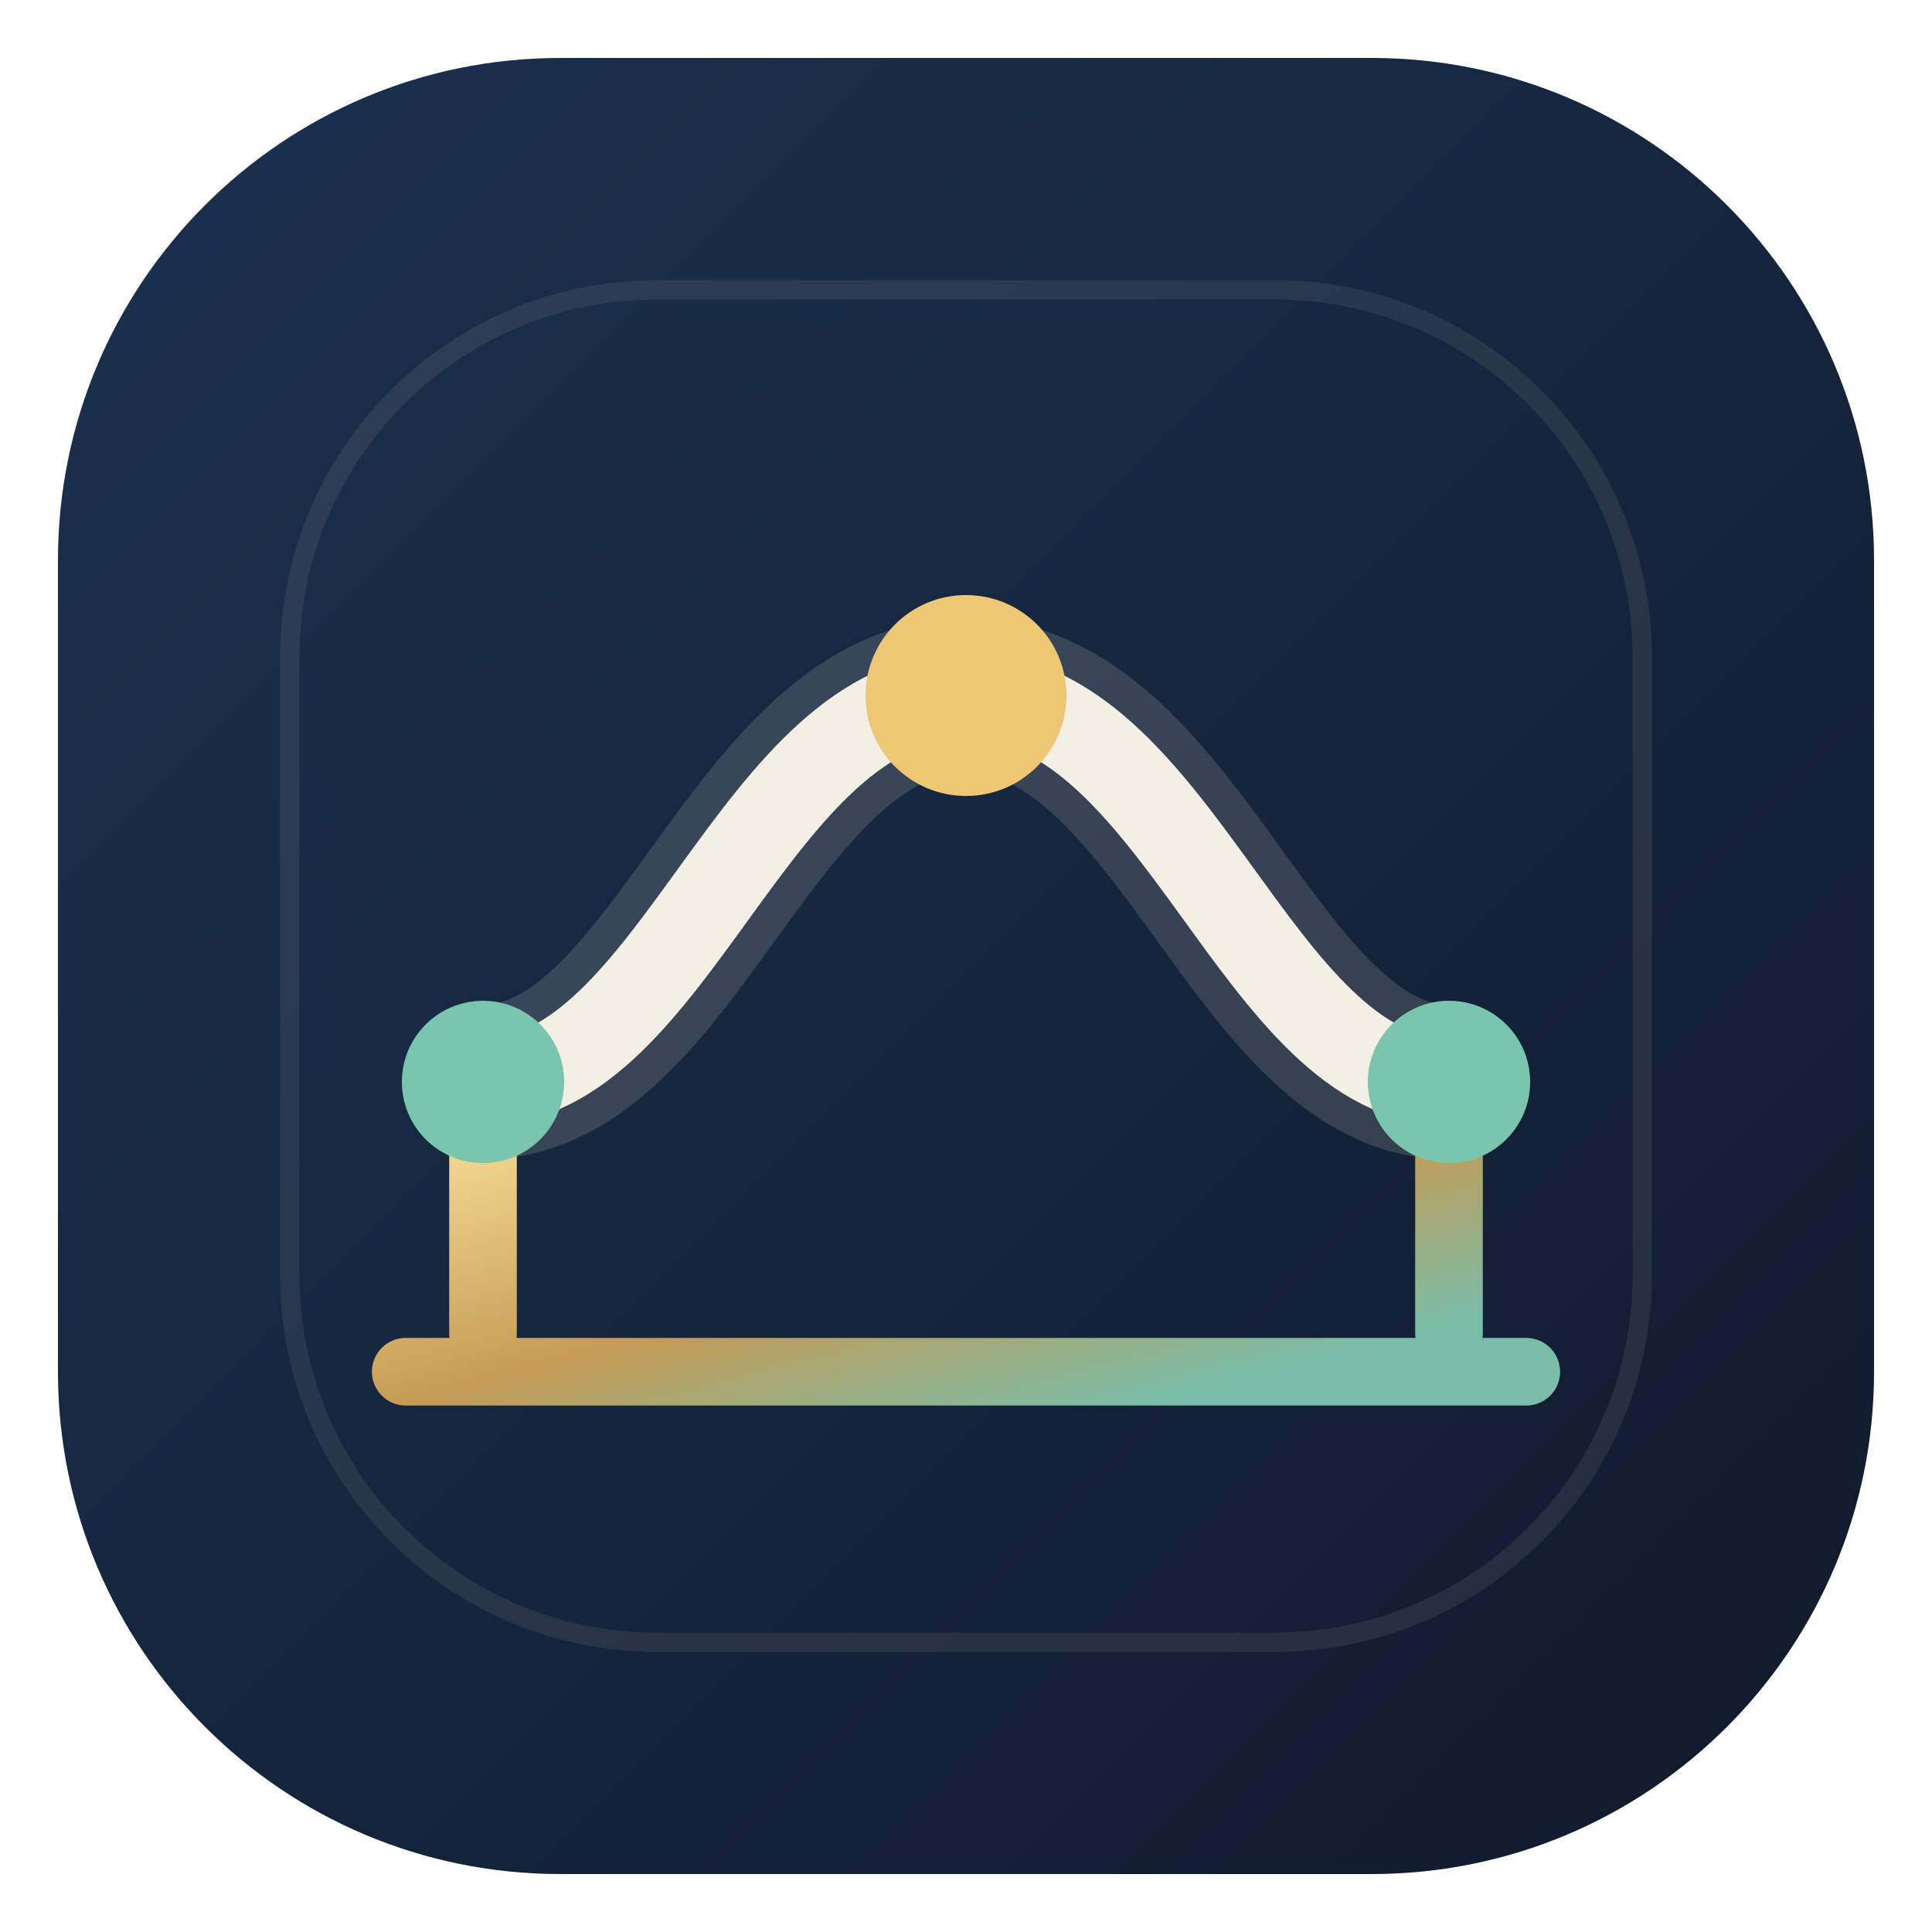
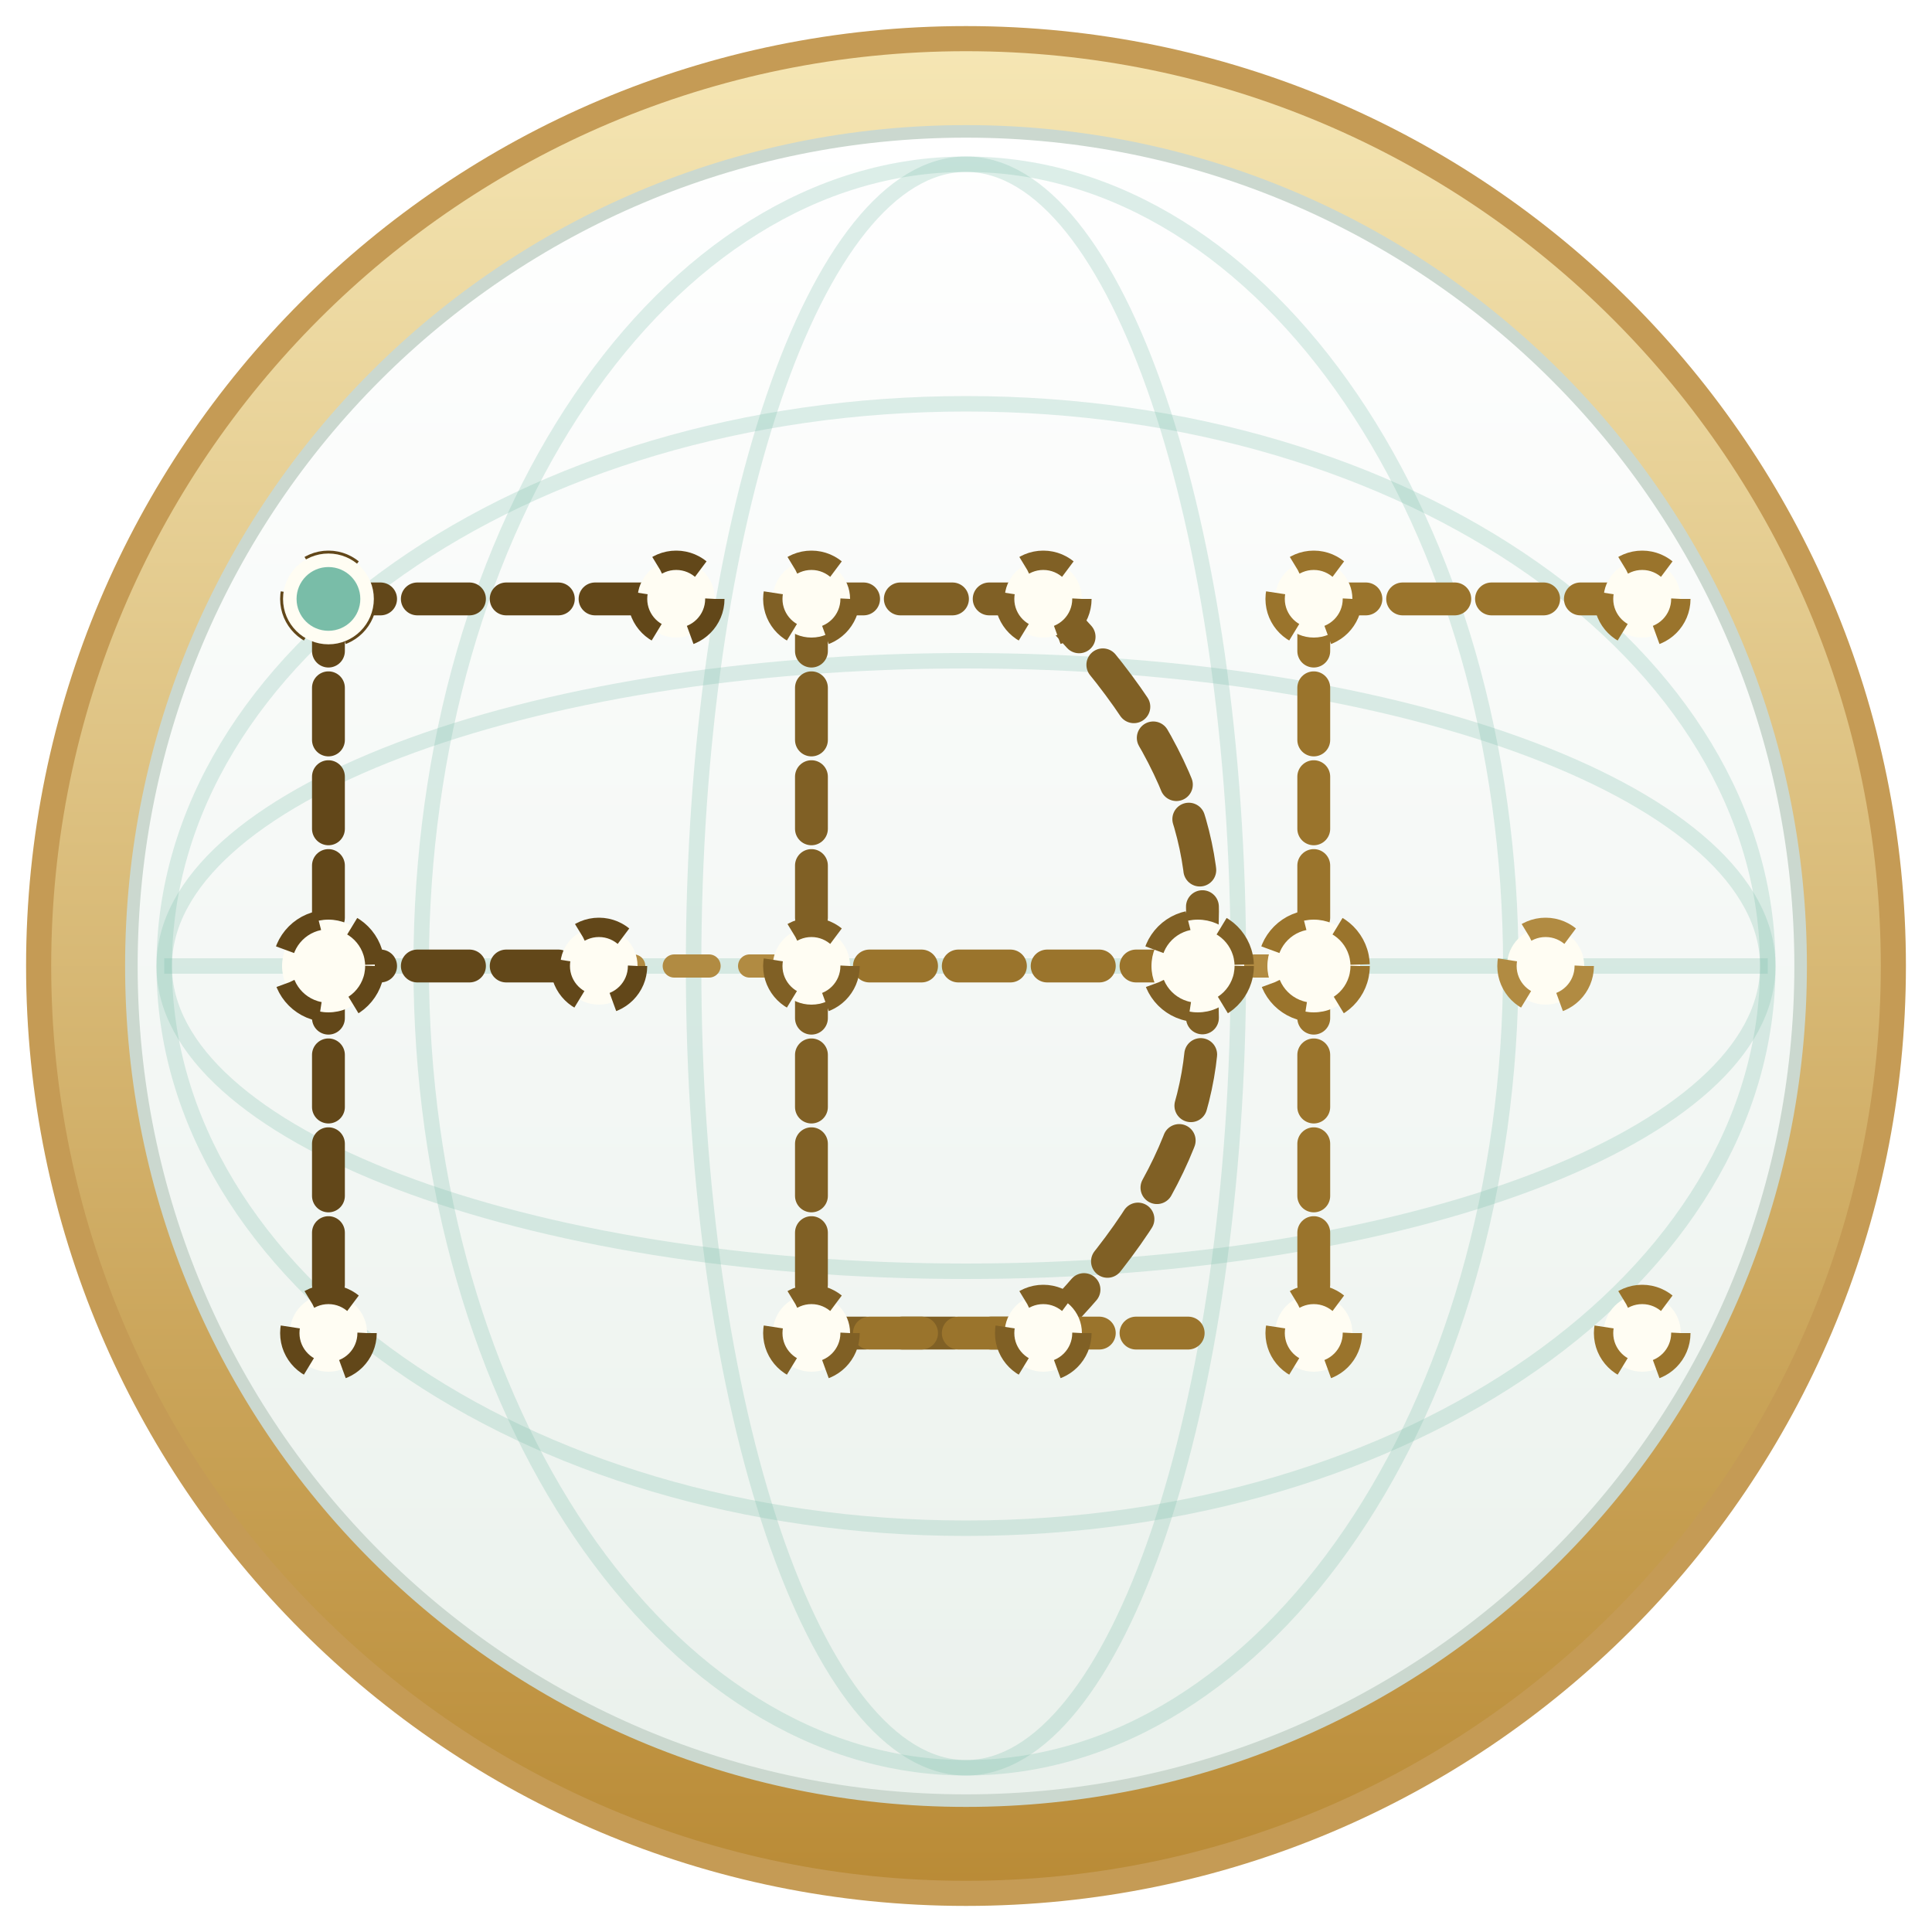
- <svg xmlns="http://www.w3.org/2000/svg" viewBox="0 0 100 100">
+ <svg xmlns="http://www.w3.org/2000/svg" viewBox="0 0 100 100" role="img" aria-labelledby="title">
  <defs>
-     <linearGradient id="field" x1="0" y1="0" x2="1" y2="1">
-       <stop stop-color="#1b3150" />
-       <stop offset="1" stop-color="#101a2c" />
+     <linearGradient id="rim" x1="0" y1="0" x2="0" y2="1">
+       <stop stop-color="#f6e7b5" />
+       <stop offset="1" stop-color="#b98a35" />
    </linearGradient>
-     <linearGradient id="bridge" x1=".12" y1=".14" x2=".9" y2=".86">
-       <stop stop-color="#f0d48e" />
-       <stop offset=".54" stop-color="#c59b55" />
-       <stop offset="1" stop-color="#79bda8" />
+     <linearGradient id="globe" x1="0" y1="0" x2="0" y2="1">
+       <stop stop-color="#fff" />
+       <stop offset="1" stop-color="#eaf1ec" />
    </linearGradient>
+     <clipPath id="globe-clip">
+       <circle cx="50" cy="50" r="42.6" />
+     </clipPath>
  </defs>
-   <rect x="3" y="3" width="94" height="94" rx="26" fill="url(#field)" />
-   <rect x="15" y="15" width="70" height="70" rx="19" fill="none" stroke="#e9e2d2" stroke-opacity=".09" />
-   <path d="M25 56c10 0 14-20 25-20s15 20 25 20" fill="none" stroke="#e9e2d2" stroke-opacity=".16" stroke-linecap="round" stroke-linejoin="round" stroke-width="8" />
-   <path d="M25 57v12m50-12v12M21 71h58" fill="none" stroke="url(#bridge)" stroke-linecap="round" stroke-linejoin="round" stroke-width="3.5" />
-   <path d="M25 56c10 0 14-20 25-20s15 20 25 20" fill="none" stroke="#f3efe4" stroke-linecap="round" stroke-linejoin="round" stroke-width="4.5" />
-   <circle cx="25" cy="56" r="4.2" fill="#79c5ae" />
-   <circle cx="50" cy="36" r="5.2" fill="#edc773" />
-   <circle cx="75" cy="56" r="4.2" fill="#79c5ae" />
+   <circle cx="50" cy="50" r="48" fill="url(#rim)" stroke="#c59b55" stroke-width="1.3" />
+   <circle cx="50" cy="50" r="43.2" fill="url(#globe)" stroke="#cbd8cf" stroke-width=".65" />
+   <g clip-path="url(#globe-clip)" fill="none" stroke="#79bda8" stroke-opacity=".25" stroke-width=".8">
+     <ellipse cx="50" cy="50" rx="14.1" ry="41.5" />
+     <ellipse cx="50" cy="50" rx="28.2" ry="41.5" />
+     <ellipse cx="50" cy="50" rx="41.5" ry="15.8" />
+     <ellipse cx="50" cy="50" rx="41.5" ry="29.1" />
+     <path d="M8.5 50h83" />
+   </g>
+   <g fill="none" stroke-linecap="round" stroke-linejoin="round" stroke-dasharray="2.7 1.9" stroke-width="1.7">
+     <g stroke="#624719">
+       <path d="M17 31v19m0 0v19m0-38h18m-18 19h14" />
+     </g>
+     <g stroke="#806025">
+       <path d="M42 31v19m0 0v19m0-38h12m0 0c7 7 9 13 8 19m0 0c1 6-1 12-8 19m0 0H42" />
+     </g>
+     <g stroke="#9a742c">
+       <path d="M68 31v19m0 0v19m0-38h17m-40 19h17m-17 19h17" />
+     </g>
+   </g>
+   <g fill="none" stroke="#b18b42" stroke-width="1.2" stroke-linecap="round" stroke-dasharray="1.8 2.1">
+     <path d="M31 50h11m19 0h7" />
+   </g>
+   <g fill="#fffdf3" stroke-width="1" stroke-dasharray="2.4 1.8">
+     <g stroke="#624719">
+       <circle cx="17" cy="31" r="2" />
+       <circle cx="17" cy="50" r="2.4" />
+       <circle cx="17" cy="69" r="2" />
+       <circle cx="35" cy="31" r="2" />
+       <circle cx="31" cy="50" r="2" />
+     </g>
+     <g stroke="#806025">
+       <circle cx="42" cy="31" r="2" />
+       <circle cx="42" cy="50" r="2" />
+       <circle cx="42" cy="69" r="2" />
+       <circle cx="54" cy="31" r="2" />
+       <circle cx="62" cy="50" r="2.4" />
+       <circle cx="54" cy="69" r="2" />
+     </g>
+     <g stroke="#9a742c">
+       <circle cx="68" cy="31" r="2" />
+       <circle cx="68" cy="50" r="2.4" />
+       <circle cx="68" cy="69" r="2" />
+       <circle cx="85" cy="31" r="2" />
+       <circle cx="80" cy="50" r="2" stroke="#b18b42" />
+       <circle cx="85" cy="69" r="2" />
+     </g>
+   </g>
+   <circle cx="17" cy="31" r="2" fill="#79bda8" stroke="#fffdf3" stroke-width=".7" />
</svg>
